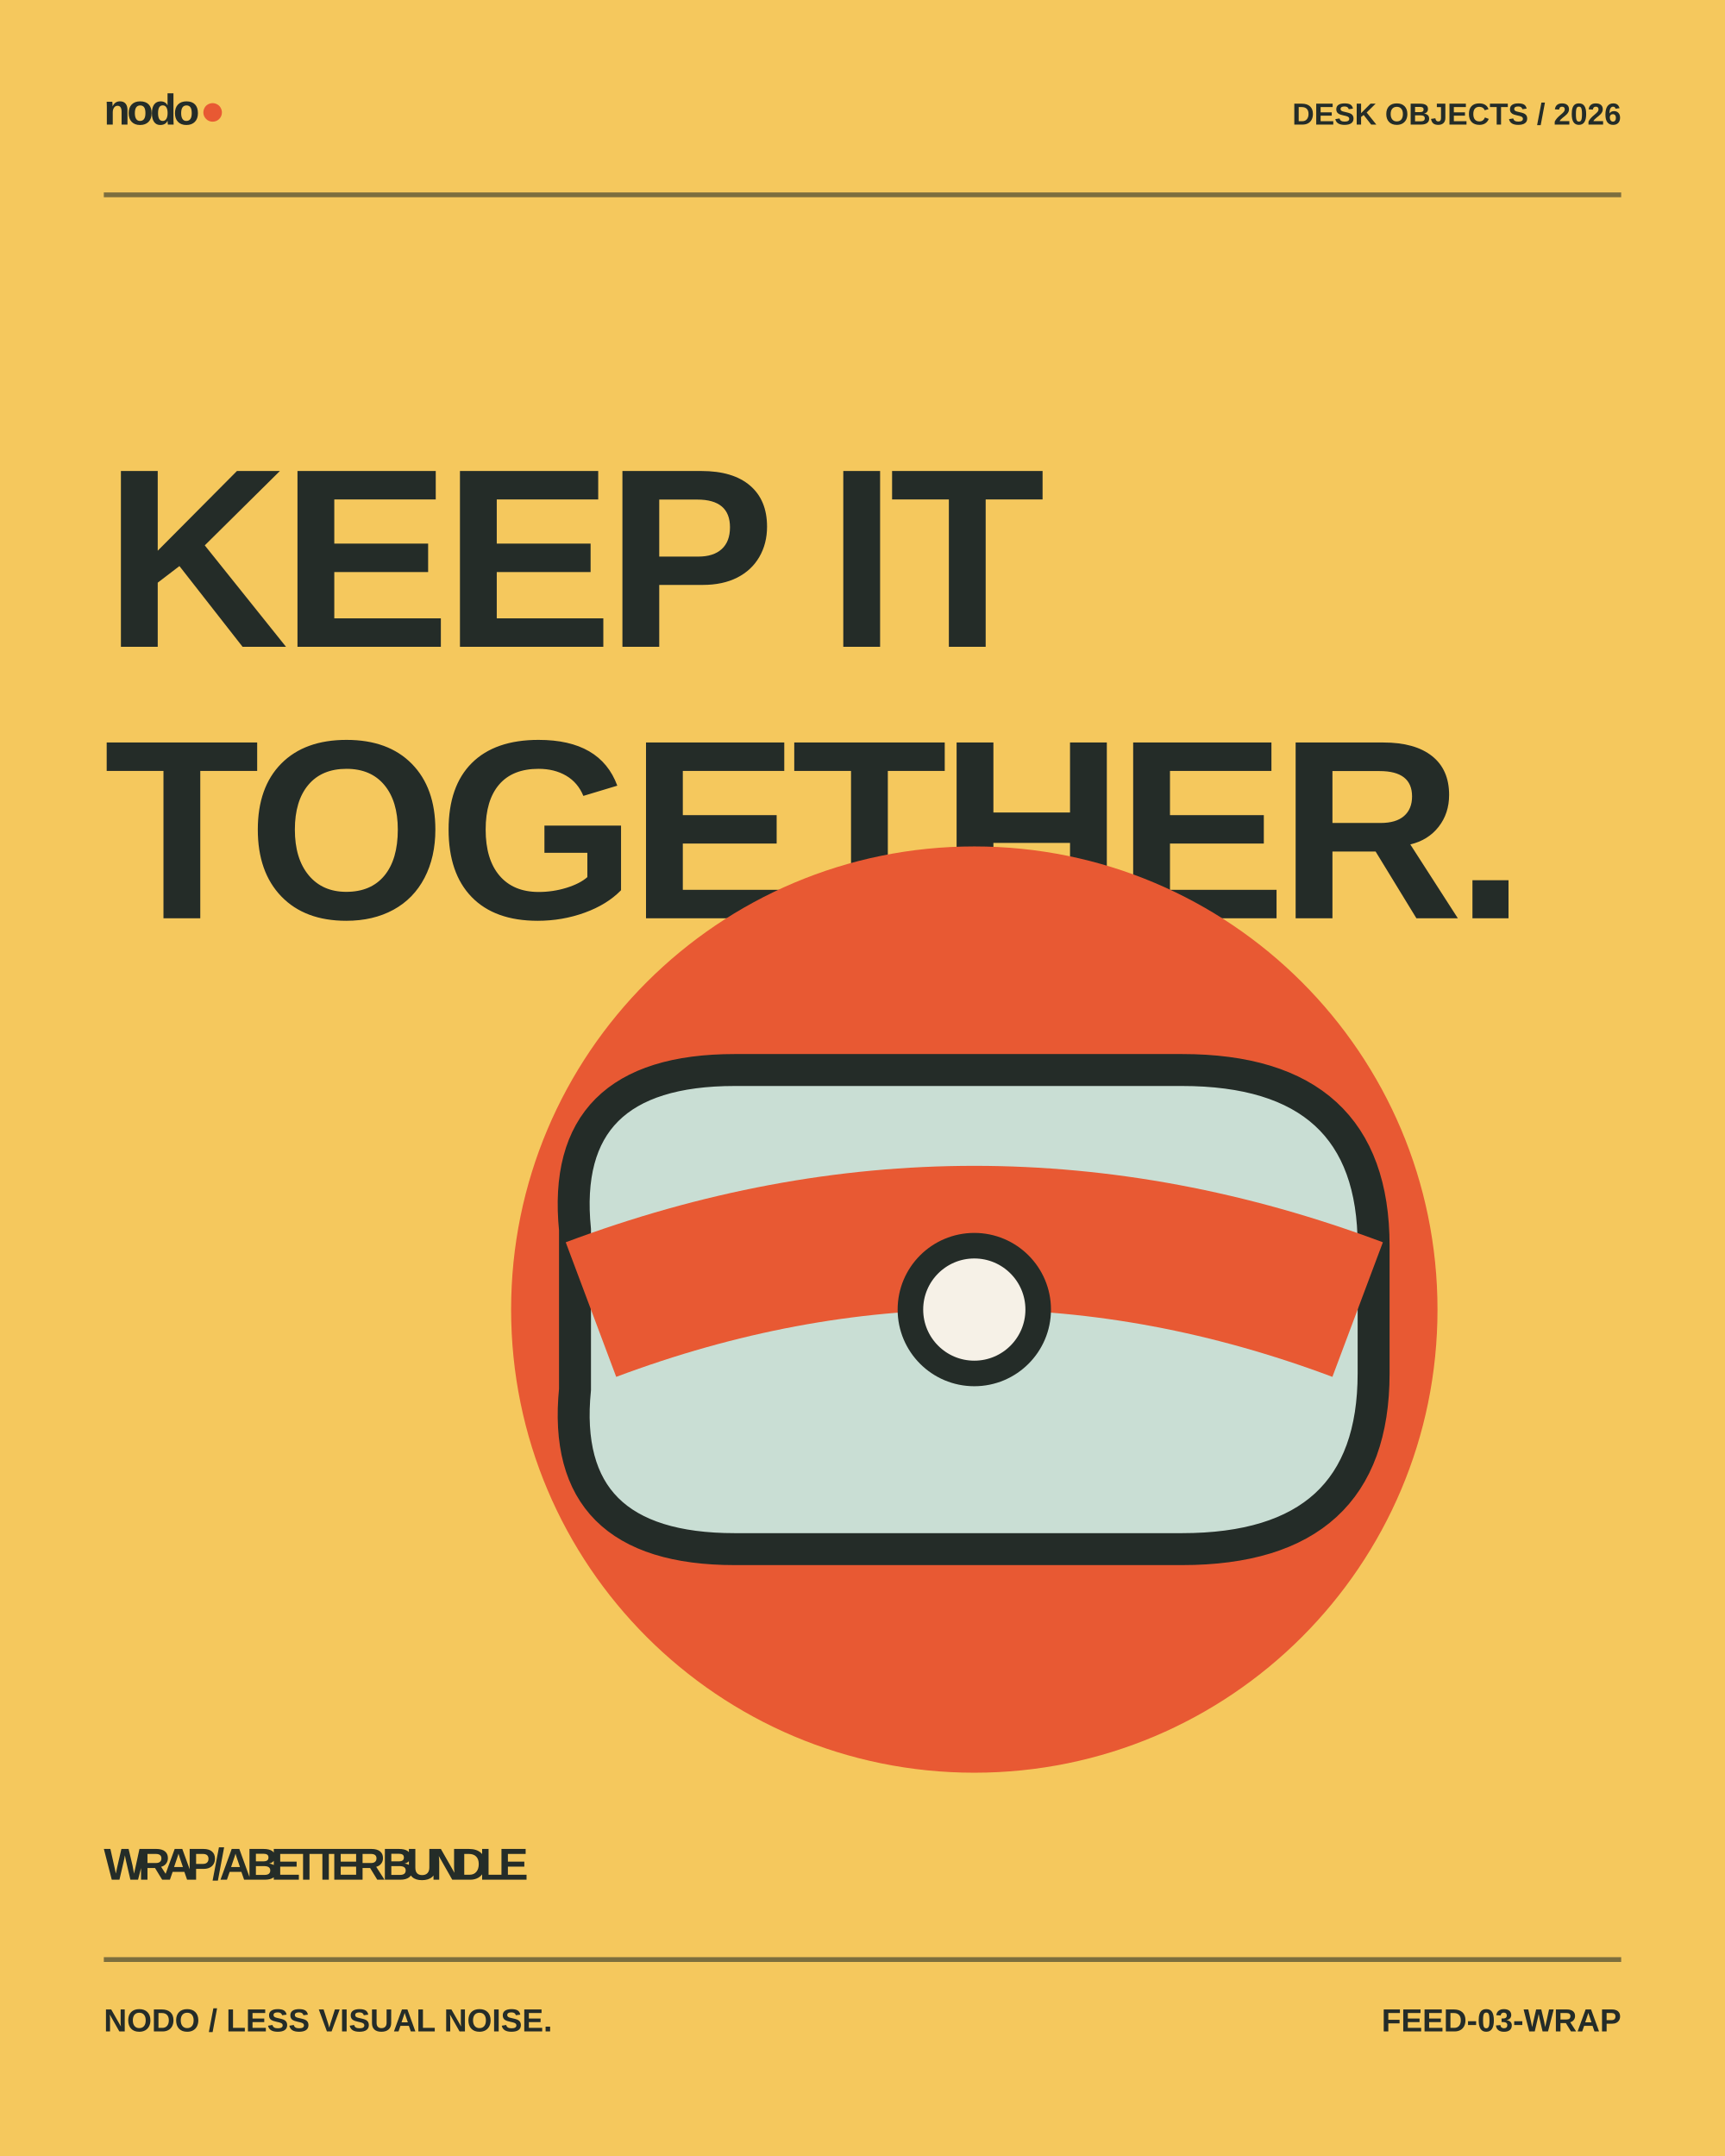
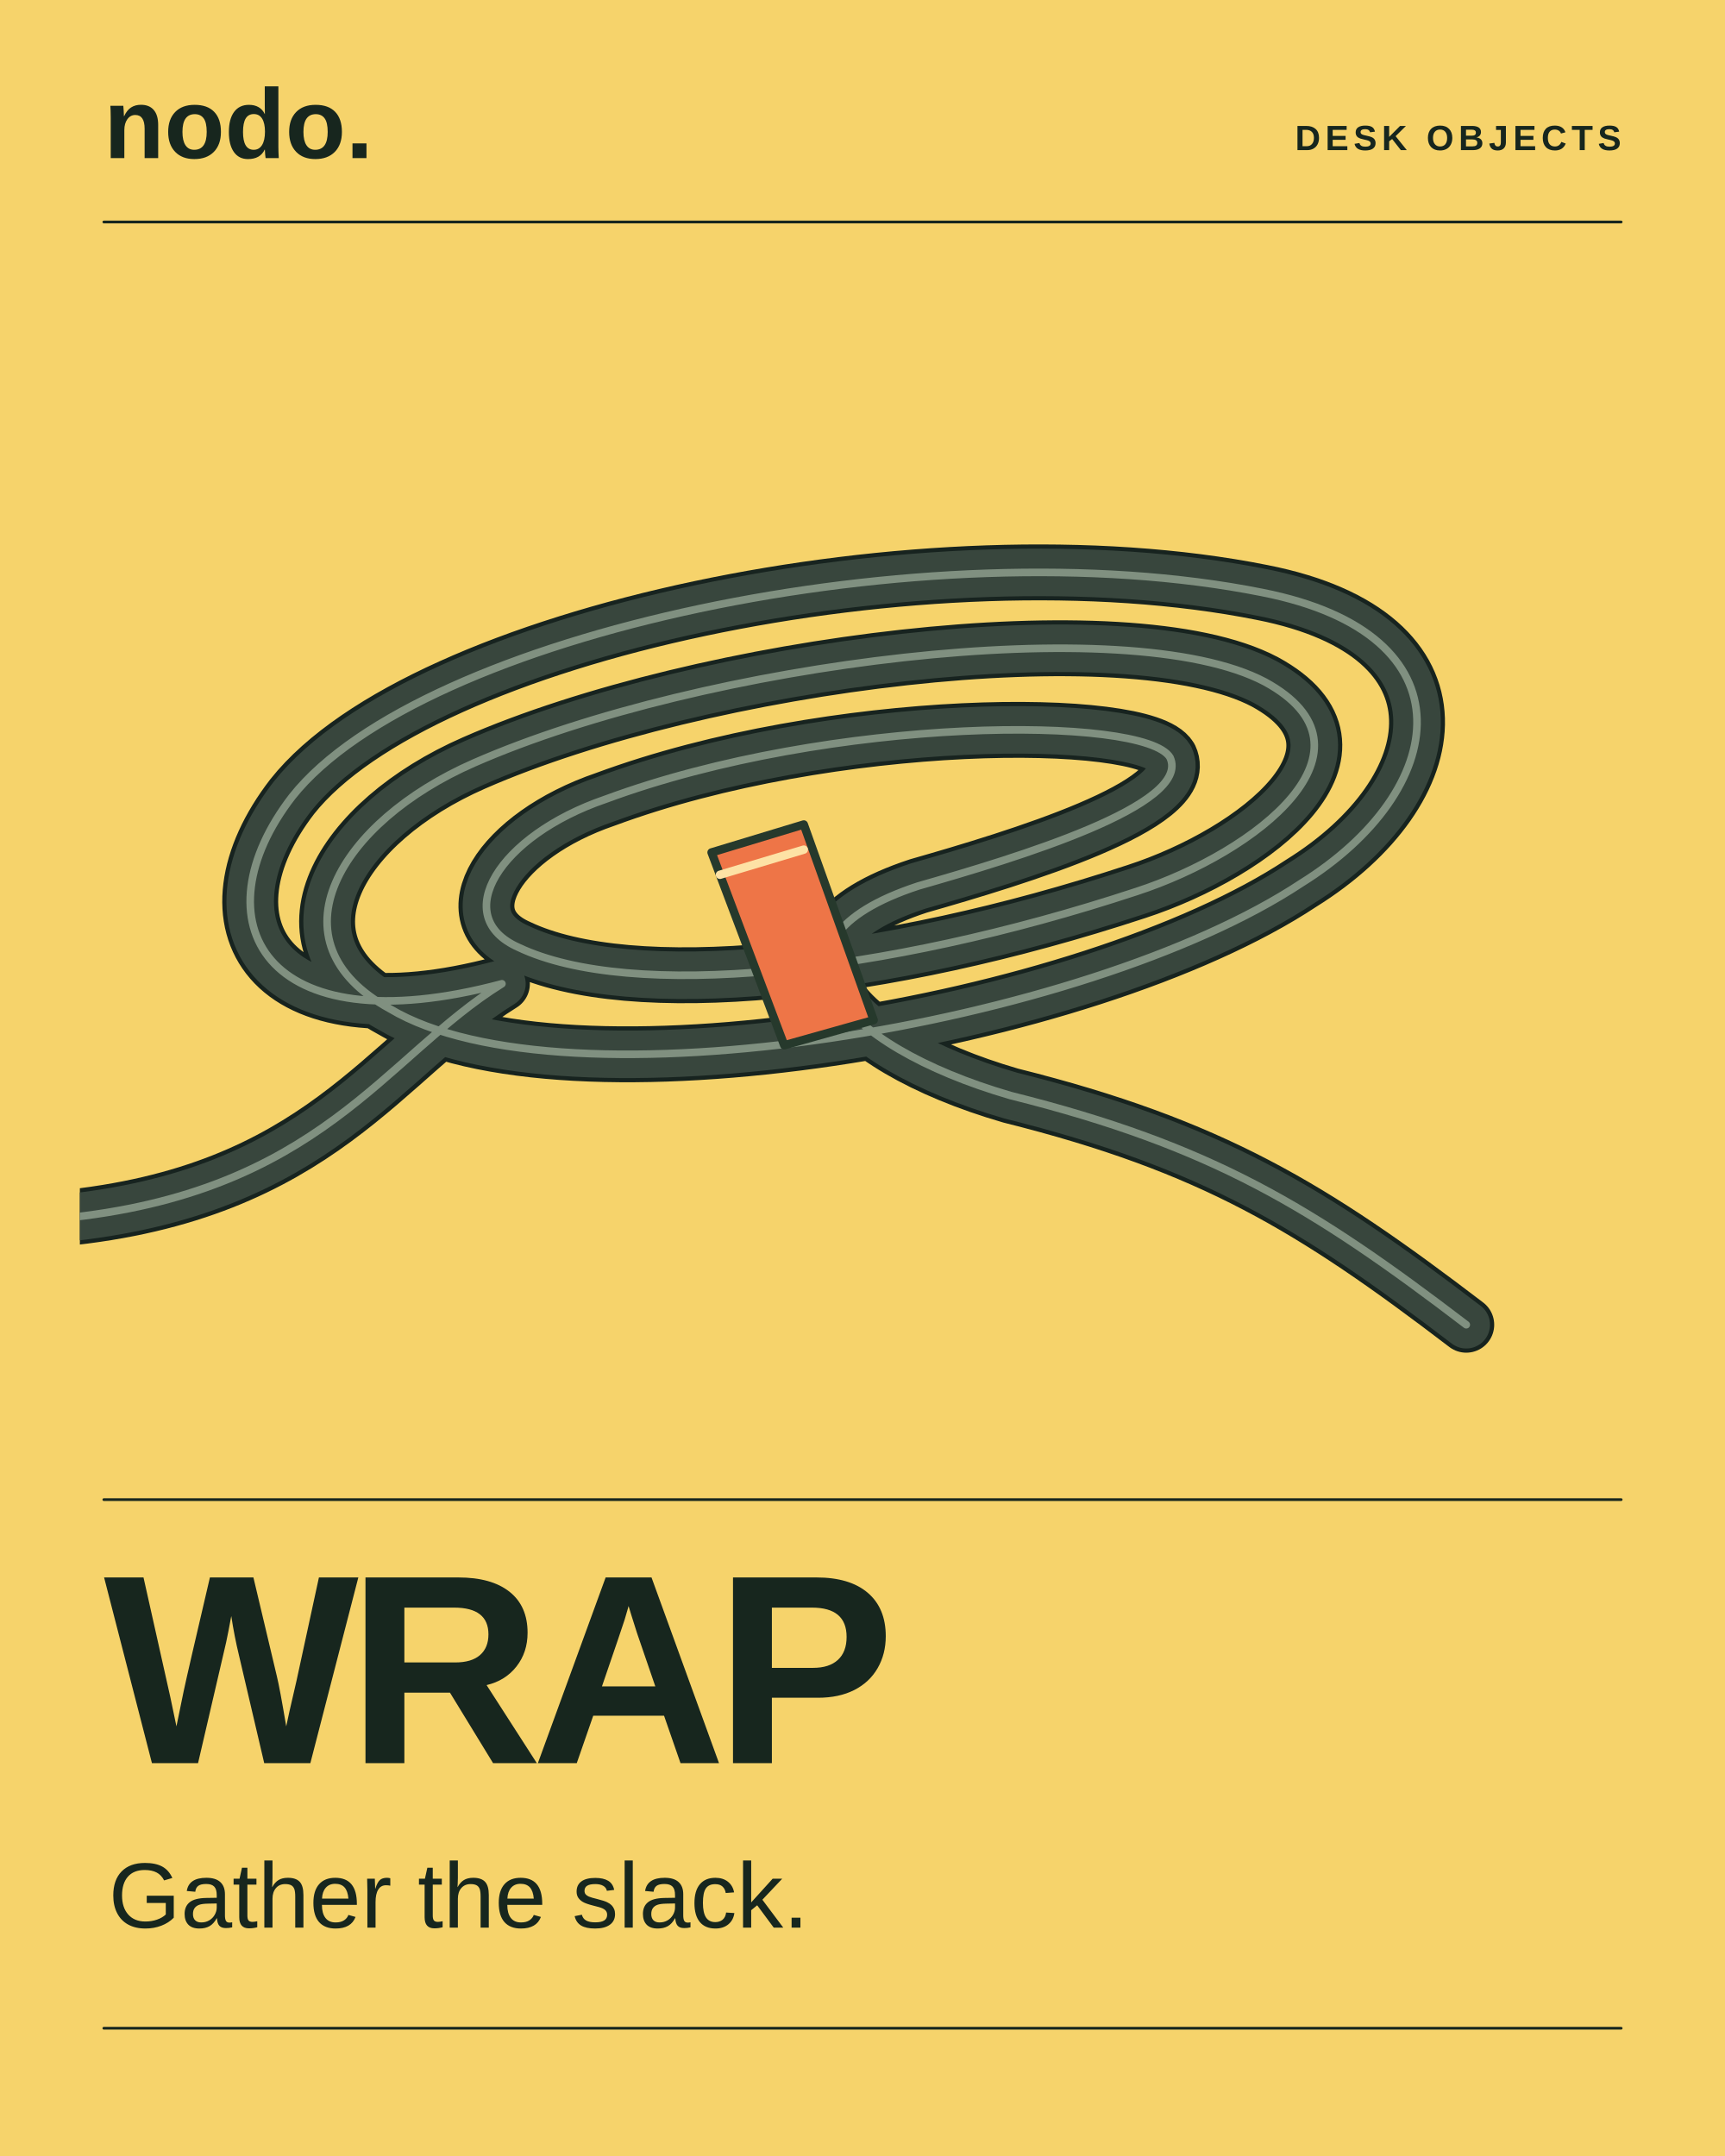
- <svg xmlns="http://www.w3.org/2000/svg" width="1080" height="1350" viewBox="0 0 1080 1350" role="img" aria-labelledby="title desc">
-   <rect width="1080" height="1350" fill="#F5C85D" />
-   <g>
-     <path d="M65 122H1015M65 1227H1015" stroke="#242C28" stroke-width="3" opacity=".58" />
+ <svg xmlns="http://www.w3.org/2000/svg" xmlns:xlink="http://www.w3.org/1999/xlink" width="1080" height="1350" viewBox="0 0 1080 1350" role="img" aria-labelledby="title desc">
+   <rect x="0" y="0" width="1080" height="1350" rx="0" fill="#f6d36b" />
+   <text x="65" y="99" font-family="Arial, Helvetica, sans-serif" font-size="62" fill="#17261e" font-weight="800">nodo.</text>
+   <text x="1015" y="94" font-family="Arial, Helvetica, sans-serif" font-size="22" fill="#17261e" font-weight="700" text-anchor="end" letter-spacing="3">DESK OBJECTS</text>
+   <path d="M65 139H1015" fill="none" stroke="#17261e" stroke-width="1.7" stroke-linecap="round" stroke-linejoin="round" />
+   <defs>
+     <clipPath id="frame">
+       <rect x="0" y="0" width="560" height="362" />
+     </clipPath>
+     <g id="cable-drawing">
+       <g clip-path="url(#frame)">
+         <path d="M-7 296C86 287 109 238 151 212C65 235 42 189 76 145C122 87 303 48 423 72C499 87 490 143 437 176C360 227 173 258 111 221C67 197 93 154 141 133C223 97 375 78 424 104C468 128 421 165 378 179C287 209 197 218 157 199C132 188 150 159 188 146C269 116 381 116 390 131C398 148 335 167 300 177C239 197 271 234 333 252C405 270 441 292 496 334" fill="none" stroke="#17231f" stroke-width="20" stroke-linecap="round" stroke-linejoin="round" />
+         <path d="M-7 296C86 287 109 238 151 212C65 235 42 189 76 145C122 87 303 48 423 72C499 87 490 143 437 176C360 227 173 258 111 221C67 197 93 154 141 133C223 97 375 78 424 104C468 128 421 165 378 179C287 209 197 218 157 199C132 188 150 159 188 146C269 116 381 116 390 131C398 148 335 167 300 177C239 197 271 234 333 252C405 270 441 292 496 334" fill="none" stroke="#38463d" stroke-width="17" stroke-linecap="round" stroke-linejoin="round" />
+         <path d="M-7 296C86 287 109 238 151 212C65 235 42 189 76 145C122 87 303 48 423 72C499 87 490 143 437 176C360 227 173 258 111 221C67 197 93 154 141 133C223 97 375 78 424 104C468 128 421 165 378 179C287 209 197 218 157 199C132 188 150 159 188 146C269 116 381 116 390 131C398 148 335 167 300 177C239 197 271 234 333 252C405 270 441 292 496 334" fill="none" stroke="#809080" stroke-width="2.72" stroke-linecap="round" stroke-linejoin="round" />
+         <path d="M226 165L259 155L284 225L252 234Z" fill="#ee7547" stroke="#26392c" stroke-width="3" stroke-linecap="round" stroke-linejoin="round" />
+         <path d="M229 173L259 164" fill="none" stroke="#fde2a5" stroke-width="3" stroke-linecap="round" stroke-linejoin="round" />
+       </g>
+     </g>
+   </defs>
+   <g transform="translate(50 245) scale(1.75)">
+     <use xlink:href="#cable-drawing" />
  </g>
-   <g fill="#242C28" font-family="Arial,Helvetica,sans-serif">
-     <text x="65" y="78" font-size="27" font-weight="900" letter-spacing="-2">nodo<tspan fill="#E85933">●</tspan>
-     </text>
-     <text x="1015" y="78" font-size="19" font-weight="700" text-anchor="end">DESK OBJECTS / 2026</text>
-   </g>
-   <text x="65" y="405" fill="#242C28" font-family="Arial Narrow,Arial,Helvetica,sans-serif" font-size="160" font-weight="900" letter-spacing="-5">KEEP IT</text>
-   <text x="65" y="575" fill="#242C28" font-family="Arial Narrow,Arial,Helvetica,sans-serif" font-size="160" font-weight="900" letter-spacing="-5">TOGETHER.</text>
-   <circle cx="610" cy="820" r="290" fill="#E85933" />
-   <g transform="translate(610 820) scale(2)">
-     <path d="M-125 -25Q-130 -75 -75 -75H65Q125 -75 125 -20V20Q125 75 65 75H-75Q-130 75 -125 25Z" fill="#C9DED4" stroke="#242C28" stroke-width="10" />
-     <path d="M-120 0Q0 -45 120 0" stroke="#E85933" stroke-width="45" fill="none" />
-     <circle cx="0" cy="0" r="20" fill="#F6F1E7" stroke="#242C28" stroke-width="8" />
-   </g>
-   <text x="65" y="1177" fill="#242C28" font-family="Arial Narrow,Arial,Helvetica,sans-serif" font-size="28" font-weight="900" letter-spacing="-5">WRAP / A BETTER BUNDLE</text>
-   <g fill="#242C28" font-family="Arial,Helvetica,sans-serif">
-     <text x="65" y="1272" font-size="20" font-weight="700">NODO / LESS VISUAL NOISE.</text>
-     <text x="1015" y="1272" font-size="20" font-weight="700" text-anchor="end">FEED-03-WRAP</text>
-   </g>
+   <path d="M65 939H1015" fill="none" stroke="#17261e" stroke-width="1.7" stroke-linecap="round" stroke-linejoin="round" />
+   <text x="65" y="1104" font-family="Arial, Helvetica, sans-serif" font-size="169" fill="#17261e" font-weight="900" letter-spacing="-7">WRAP</text>
+   <text x="68" y="1207" font-family="Arial, Helvetica, sans-serif" font-size="58" fill="#17261e" font-weight="500">Gather the slack.</text>
+   <path d="M65 1270H1015" fill="none" stroke="#17261e" stroke-width="1.7" stroke-linecap="round" stroke-linejoin="round" />
</svg>
